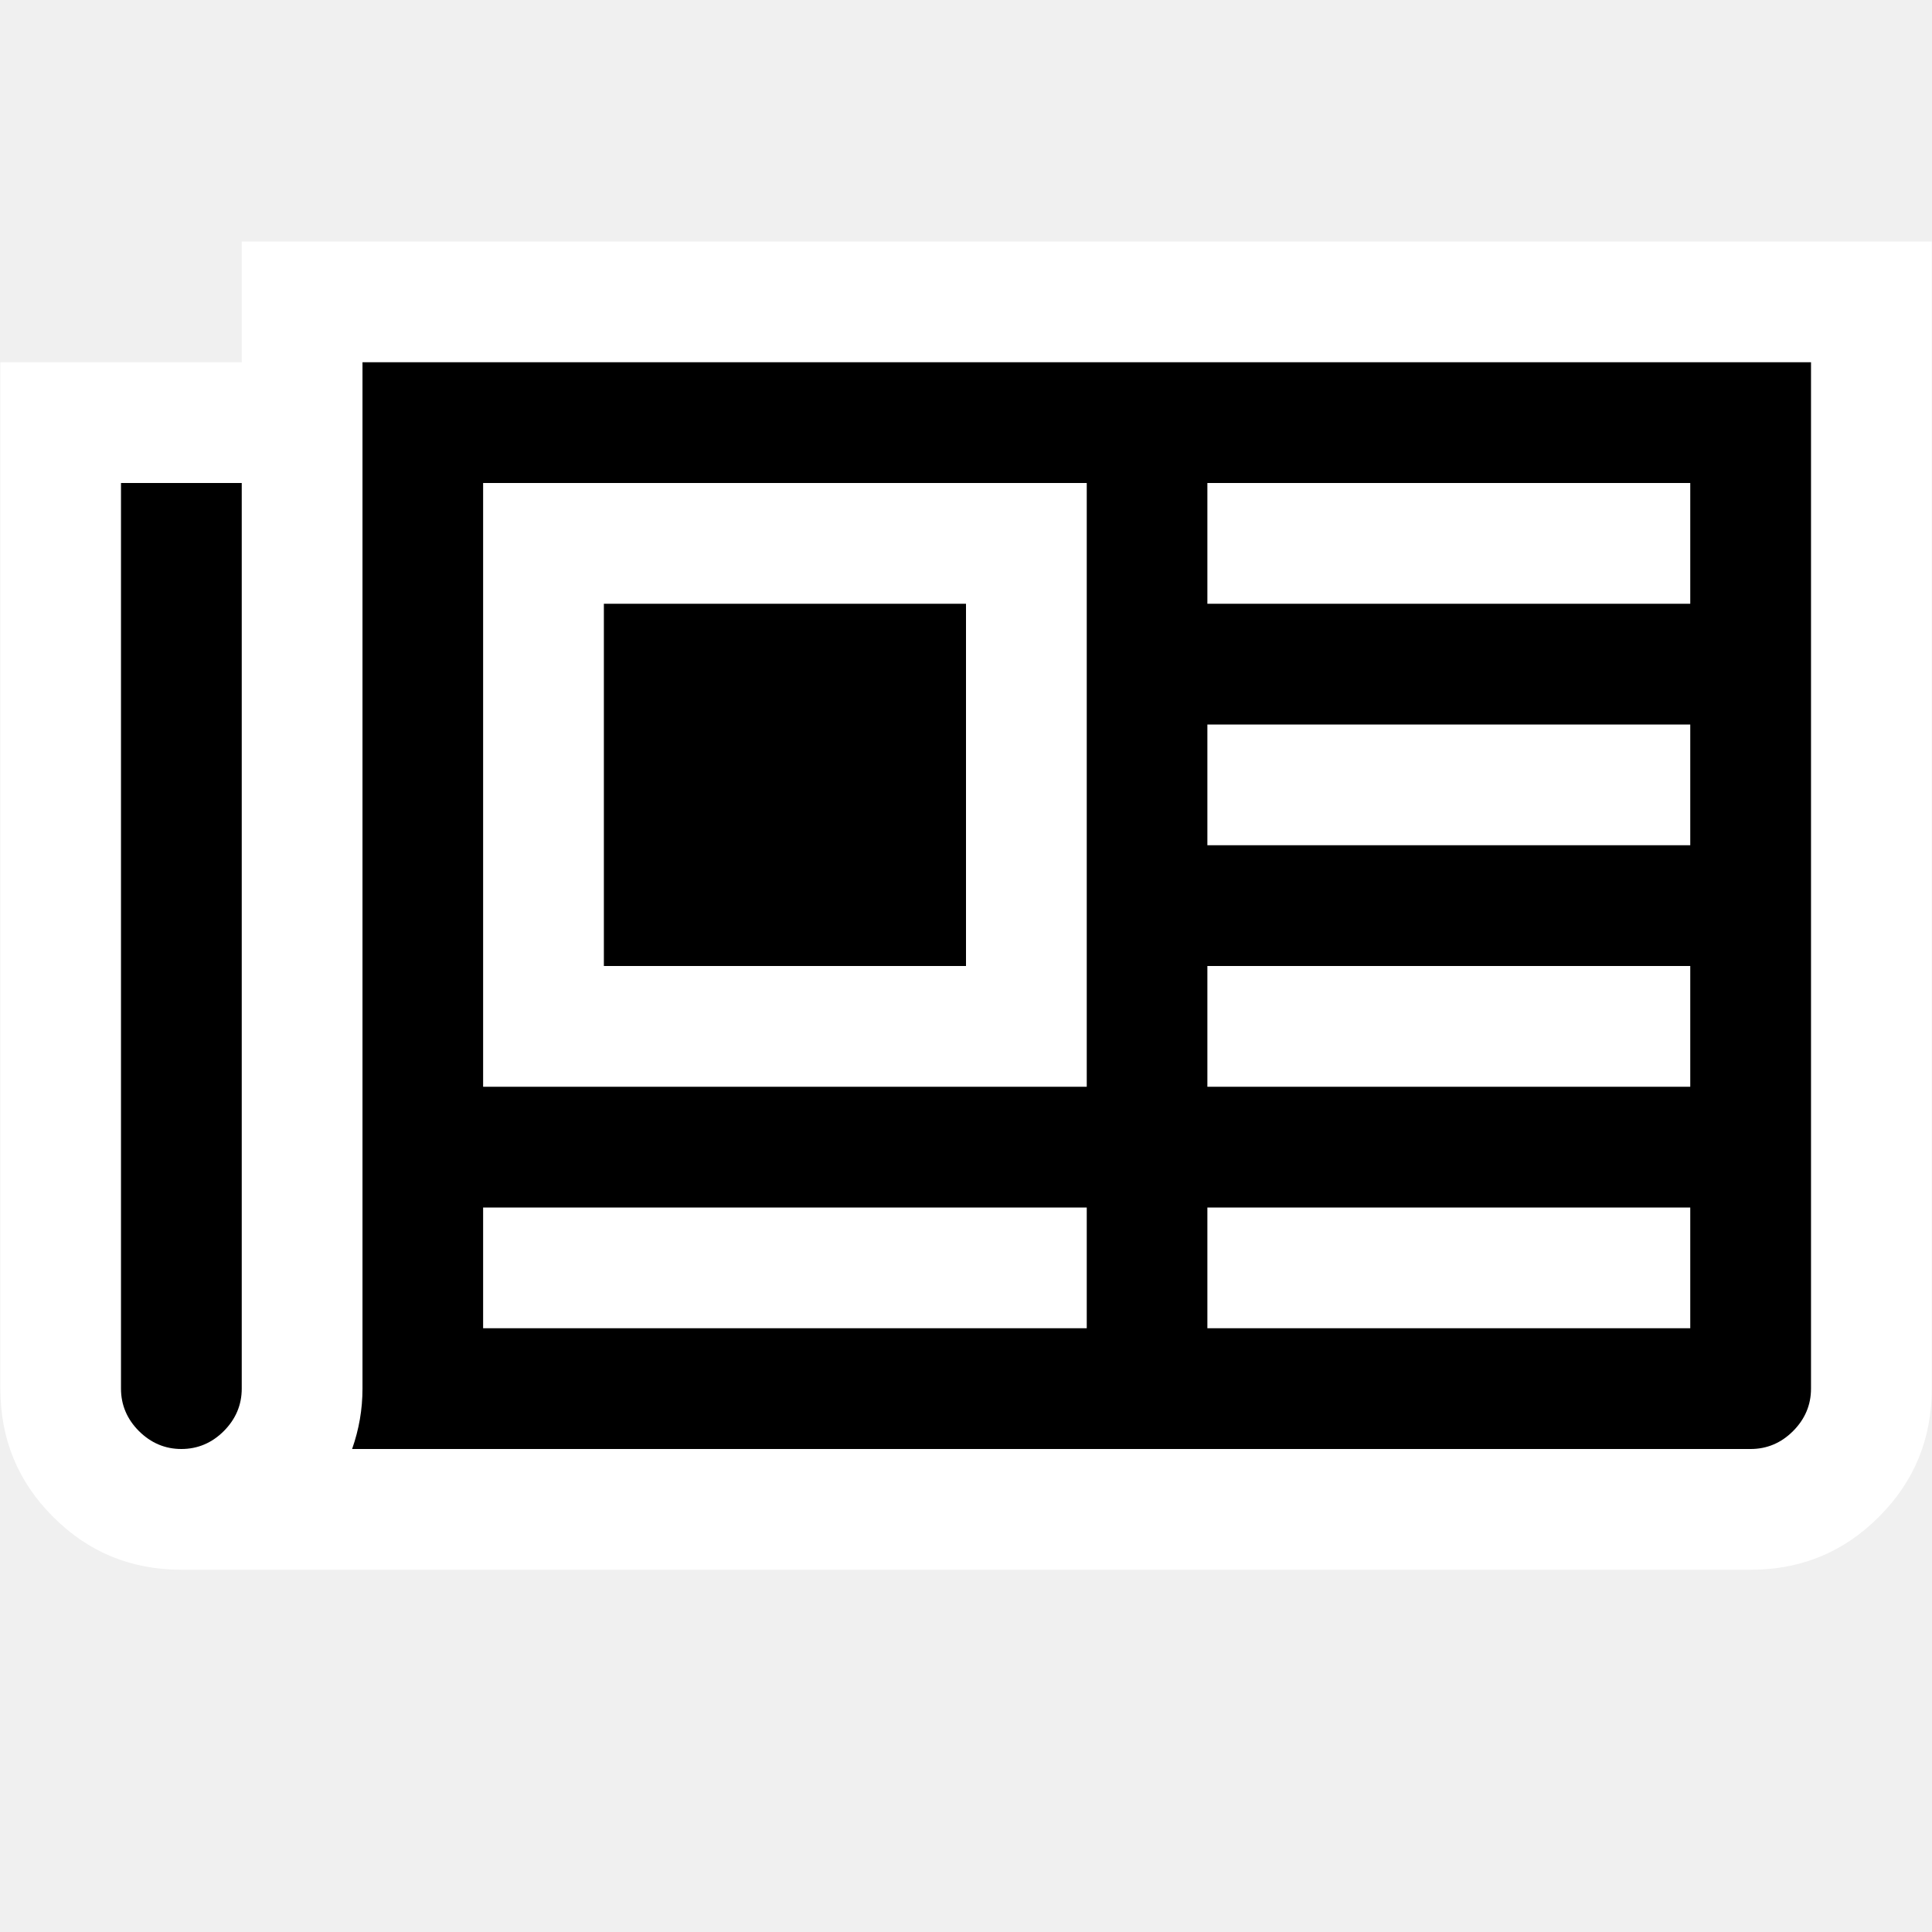
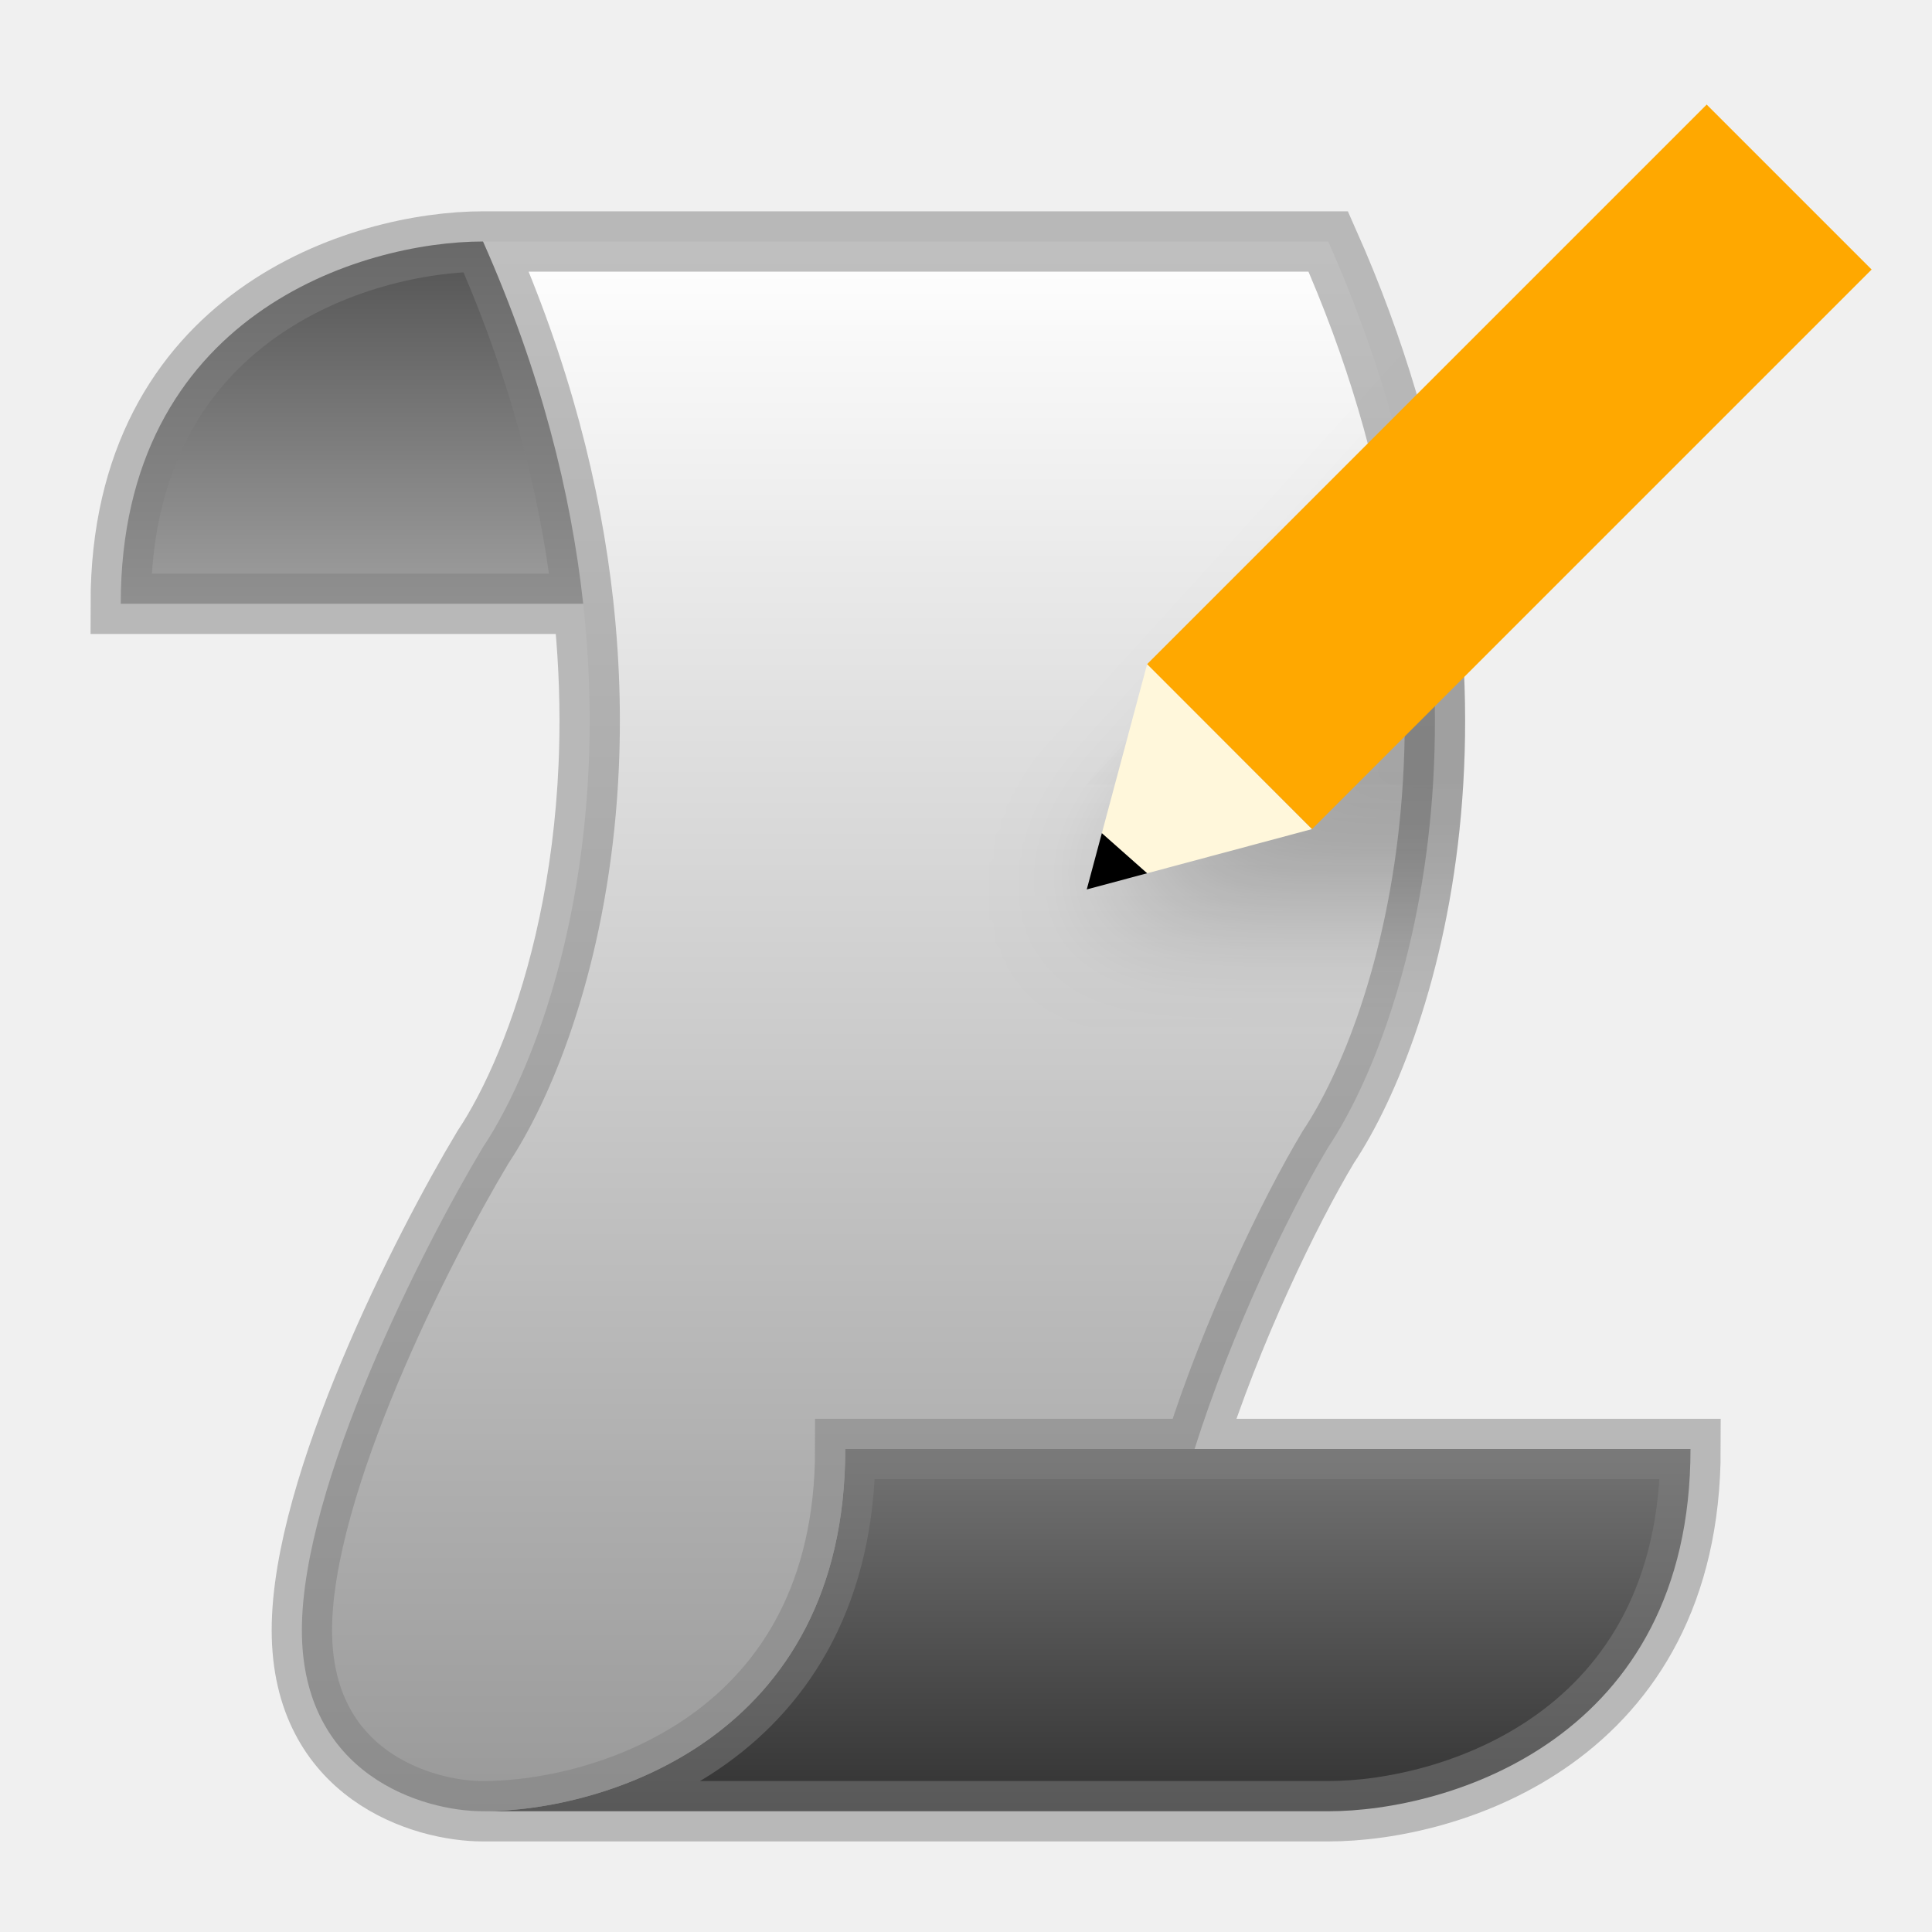
<svg xmlns="http://www.w3.org/2000/svg" width="16" height="16" viewBox="0 0 16 16" fill="none">
-   <g clip-path="url(#clip0_441_38)">
-     <rect x="2.5" y="2.5" width="13" height="10" fill="black" />
-     <rect x="0.5" y="3.5" width="2" height="9" fill="black" />
-     <path d="M8 5H5.001V8H8V5ZM9 10V11H4.001V10H9ZM9 4V9H4.001V4H9ZM13.998 10V11H9.999V10H13.998ZM13.998 8V9H9.999V8H13.998ZM13.998 6V7H9.999V6H13.998ZM13.998 4V5H9.999V4H13.998ZM2.002 11.5V4H1.002V11.5C1.002 11.635 1.052 11.753 1.151 11.852C1.25 11.95 1.367 12 1.502 12C1.637 12 1.755 11.95 1.853 11.852C1.952 11.753 2.002 11.635 2.002 11.5ZM14.998 11.5V3H3.002V11.5C3.002 11.672 2.973 11.838 2.916 12H14.498C14.633 12 14.751 11.95 14.849 11.852C14.948 11.753 14.998 11.635 14.998 11.5ZM15.998 2V11.5C15.998 11.917 15.852 12.271 15.56 12.562C15.269 12.854 14.915 13 14.498 13H1.502C1.085 13 0.731 12.854 0.44 12.562C0.148 12.271 0.003 11.917 0.003 11.5V3H2.002V2H15.998Z" fill="white" />
+   <g clip-path="url(#clip0_512_112)">
+     <path d="M11 2H4C4.477 3.073 4.729 4.083 4.83 5C5.067 7.16 4.468 8.798 4 9.5C3.5 10.333 2.5 12.3 2.5 13.5C2.5 14.7 3.5 15 4 15C5 15 7 14.4 7 12H9.893C10.197 11.035 10.679 10.035 11 9.5C11.667 8.5 12.6 5.6 11 2Z" fill="url(#paint0_linear_512_112)" />
+     <path d="M4 15H11C12 15 14 14.4 14 12H9.893H7C7 14.4 5 15 4 15Z" fill="url(#paint1_linear_512_112)" />
+     <path d="M4 2C3 2 1 2.6 1 5H4.83C4.729 4.083 4.477 3.073 4 2Z" fill="url(#paint2_linear_512_112)" />
+     <path d="M4 2H11C12.6 5.6 11.667 8.5 11 9.5C10.679 10.035 10.197 11.035 9.893 12M4.83 5H1C1 2.6 3 2 4 2M4 15C3.5 15 2.5 14.7 2.5 13.5C2.5 12.3 3.5 10.333 4 9.5C4.667 8.5 5.6 5.6 4 2M4 9.5C4.468 8.798 5.067 7.16 4.83 5C4.729 4.083 4.477 3.073 4 2M9.893 12H14C14 14.4 12 15 11 15H4M14 12C13.142 12 9.845 12 7 12C7 14.4 5 15 4 15M1 5C2.6 5 4.496 5 4.83 5M7 12H9.893" stroke="#808080" stroke-opacity="0.5" stroke-width="0.5" />
+     <mask id="mask0_512_112" style="mask-type:alpha" maskUnits="userSpaceOnUse" x="0" y="1" width="15" height="15">
+       <path d="M11 2H4C4.477 3.073 4.729 4.083 4.83 5C5.067 7.16 4.468 8.798 4 9.5C3.5 10.333 2.5 12.3 2.5 13.5C2.5 14.7 3.5 15 4 15C5 15 7 14.4 7 12H9.893C10.197 11.035 10.679 10.035 11 9.5C11.667 8.5 12.6 5.6 11 2Z" fill="url(#paint3_linear_512_112)" />
+       <path d="M4 15H11C12 15 14 14.4 14 12H9.893H7C7 14.4 5 15 4 15Z" fill="url(#paint4_linear_512_112)" />
+       <path d="M4 2C3 2 1 2.6 1 5H4.83C4.729 4.083 4.477 3.073 4 2Z" fill="url(#paint5_linear_512_112)" />
+       <path d="M4 2H11C12.6 5.6 11.667 8.5 11 9.5C10.679 10.035 10.197 11.035 9.893 12M4.83 5H1C1 2.6 3 2 4 2M4 15C3.5 15 2.5 14.7 2.5 13.5C2.5 12.3 3.5 10.333 4 9.5C4.667 8.5 5.6 5.6 4 2M4 9.5C4.468 8.798 5.067 7.16 4.83 5C4.729 4.083 4.477 3.073 4 2M9.893 12H14C14 14.4 12 15 11 15H4M14 12C13.142 12 9.845 12 7 12C7 14.4 5 15 4 15M1 5C2.6 5 4.496 5 4.83 5M7 12H9.893" stroke="#808080" stroke-opacity="0.5" stroke-width="0.5" />
+     </mask>
+     <g mask="url(#mask0_512_112)">
+       <g filter="url(#filter0_d_512_112)">
+         <path d="M14 6.5H9L14 1V6.5Z" fill="black" fill-opacity="0.01" />
+       </g>
+     </g>
+     <path fill-rule="evenodd" clip-rule="evenodd" d="M9.125 6.9L9.5 5.5L10.866 6.866L9.5 7.232L9.125 6.9Z" fill="#FFF7DB" />
+     <path d="M9.125 6.9L9 7.366L9.5 7.232L9.125 6.9Z" fill="black" />
+     <path d="M14.134 0.866L9.5 5.5L10.866 6.866L15.5 2.232L14.134 0.866Z" fill="#FFA800" />
  </g>
  <defs>
-     <clipPath id="clip0_441_38">
-       <rect width="16" height="11" fill="white" transform="translate(0 2)" />
+     <filter id="filter0_d_512_112" x="8" y="1" width="7" height="7.5" filterUnits="userSpaceOnUse" color-interpolation-filters="sRGB">
+       <feFlood flood-opacity="0" result="BackgroundImageFix" />
+       <feColorMatrix in="SourceAlpha" type="matrix" values="0 0 0 0 0 0 0 0 0 0 0 0 0 0 0 0 0 0 127 0" result="hardAlpha" />
+       <feOffset dy="1" />
+       <feGaussianBlur stdDeviation="0.5" />
+       <feColorMatrix type="matrix" values="0 0 0 0 0 0 0 0 0 0 0 0 0 0 0 0 0 0 0.25 0" />
+       <feBlend mode="normal" in2="BackgroundImageFix" result="effect1_dropShadow_512_112" />
+       <feBlend mode="normal" in="SourceGraphic" in2="effect1_dropShadow_512_112" result="shape" />
+     </filter>
+     <linearGradient id="paint0_linear_512_112" x1="7.5" y1="2" x2="7.5" y2="15" gradientUnits="userSpaceOnUse">
+       <stop stop-color="white" />
+       <stop offset="1" stop-color="#999999" />
+     </linearGradient>
+     <linearGradient id="paint1_linear_512_112" x1="7.5" y1="12" x2="7.5" y2="15" gradientUnits="userSpaceOnUse">
+       <stop stop-color="#747474" />
+       <stop offset="1" stop-color="#323232" />
+     </linearGradient>
+     <linearGradient id="paint2_linear_512_112" x1="7.5" y1="2" x2="7.5" y2="15" gradientUnits="userSpaceOnUse">
+       <stop stop-color="#525252" />
+       <stop offset="0.284" stop-color="#B1B1B1" />
+     </linearGradient>
+     <linearGradient id="paint3_linear_512_112" x1="7.5" y1="2" x2="7.5" y2="15" gradientUnits="userSpaceOnUse">
+       <stop stop-color="white" />
+       <stop offset="1" stop-color="#999999" />
+     </linearGradient>
+     <linearGradient id="paint4_linear_512_112" x1="7.5" y1="12" x2="7.5" y2="15" gradientUnits="userSpaceOnUse">
+       <stop stop-color="#747474" />
+       <stop offset="1" stop-color="#323232" />
+     </linearGradient>
+     <linearGradient id="paint5_linear_512_112" x1="7.5" y1="2" x2="7.5" y2="15" gradientUnits="userSpaceOnUse">
+       <stop stop-color="#525252" />
+       <stop offset="0.284" stop-color="#B1B1B1" />
+     </linearGradient>
+     <clipPath id="clip0_512_112">
+       <rect width="16" height="16" fill="white" />
    </clipPath>
  </defs>
</svg>
